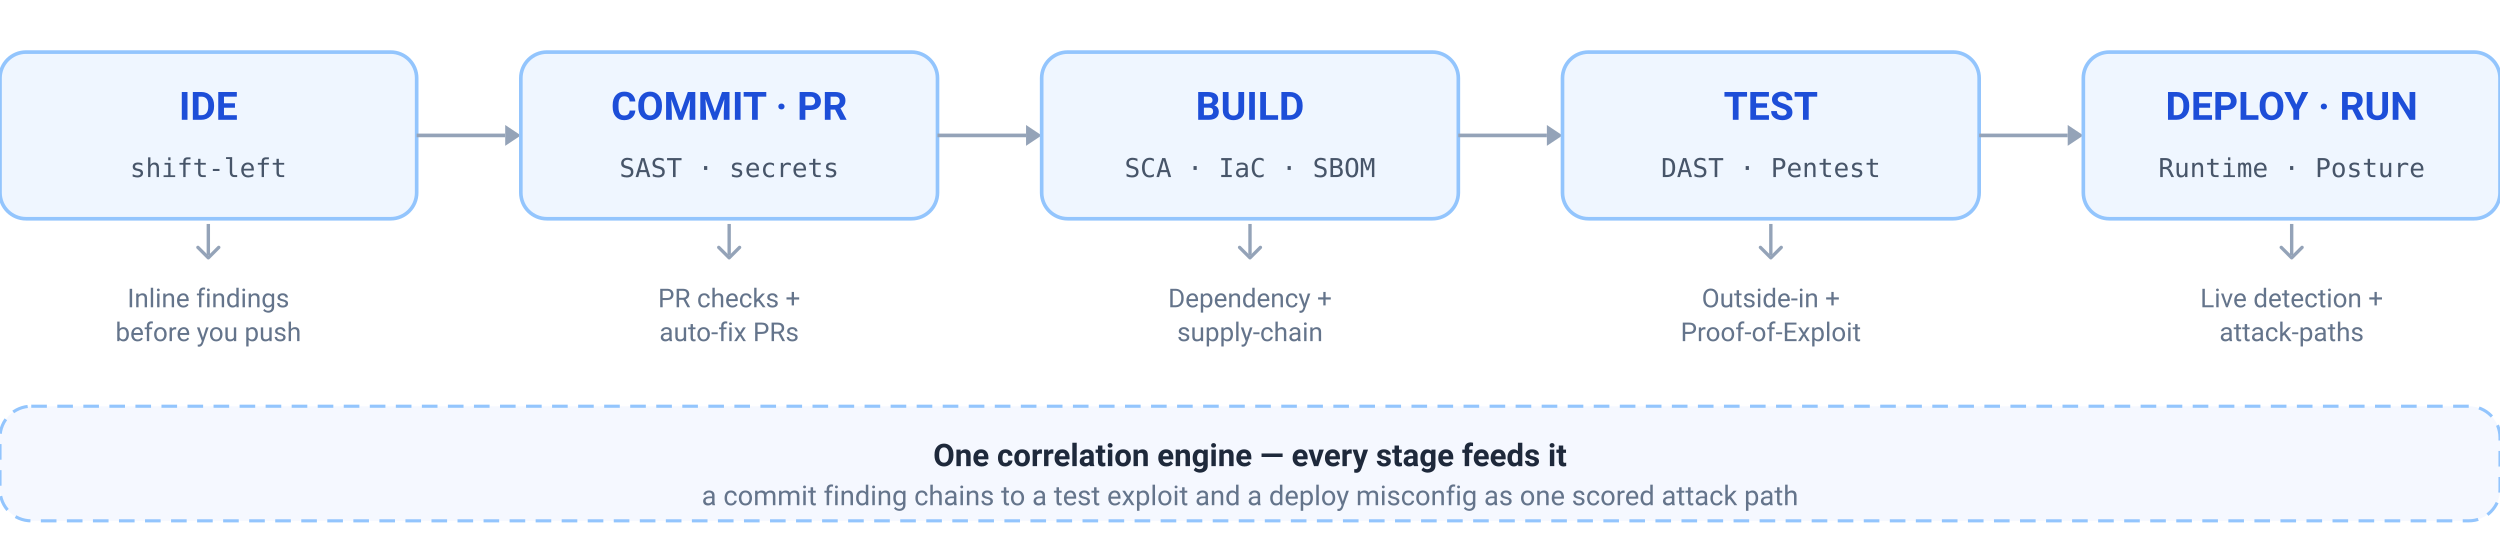
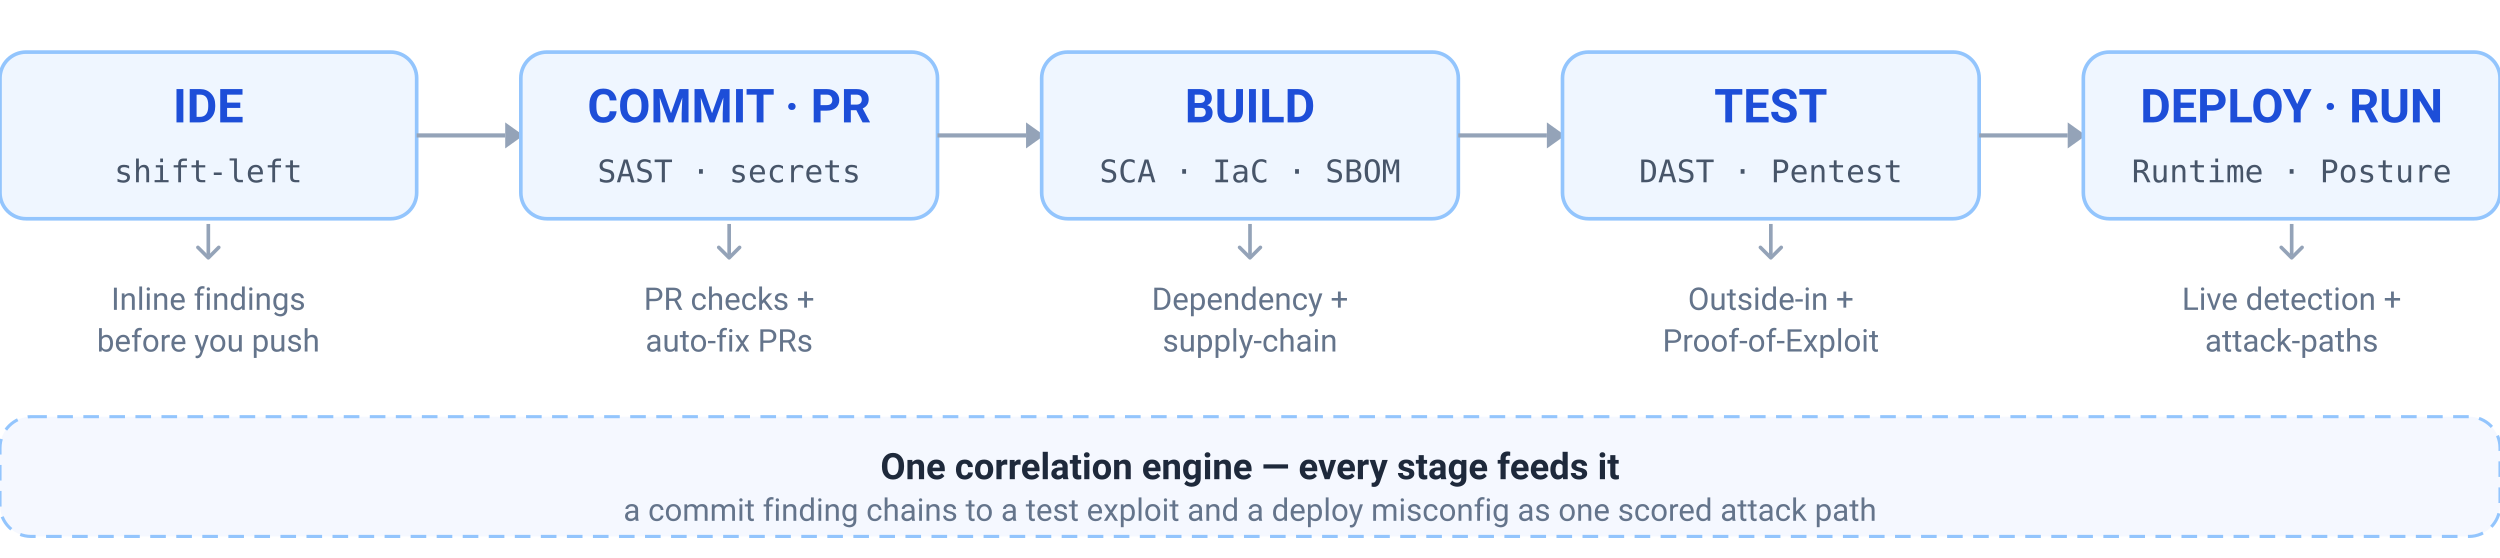
- <svg xmlns="http://www.w3.org/2000/svg" viewBox="0 0 960 210" width="960" height="210" font-family="ui-sans-serif, system-ui, -apple-system, 'Segoe UI', Roboto, sans-serif" role="img" aria-label="BreachLens across the CI/CD pipeline: IDE, Commit and PR, Build, Test, Deploy and Run, all feeding one correlation engine.">
+ <svg xmlns="http://www.w3.org/2000/svg" viewBox="0 0 960 214" width="960" height="214" font-family="ui-sans-serif, system-ui, -apple-system, 'Segoe UI', Roboto, sans-serif" role="img" aria-label="BreachLens across the CI/CD pipeline: IDE, Commit and PR, Build, Test, Deploy and Run, all feeding one correlation engine.">
  <rect x="0" y="20" width="160" height="64" rx="10" fill="#EFF6FF" stroke="#93C5FD" stroke-width="1.4" />
-   <text x="80" y="46" text-anchor="middle" font-size="15" font-weight="700" fill="#1D4ED8">IDE</text>
-   <text x="80" y="68" text-anchor="middle" font-size="10" font-family="ui-monospace, SFMono-Regular, Menlo, monospace" fill="#475569">shift-left</text>
-   <line x1="80" y1="86" x2="80" y2="98" stroke="#94A3B8" stroke-width="1.3" />
-   <path d="M76 95 L80 99 L84 95" fill="none" stroke="#94A3B8" stroke-width="1.3" stroke-linecap="round" stroke-linejoin="round" />
-   <text x="80" y="118" text-anchor="middle" font-size="10" fill="#64748B">Inline findings</text>
-   <text x="80" y="131" text-anchor="middle" font-size="10" fill="#64748B">before you push</text>
-   <line x1="160" y1="52" x2="194" y2="52" stroke="#94A3B8" stroke-width="1.4" />
-   <polygon points="194,48 200,52 194,56" fill="#94A3B8" />
+   <text x="80" y="47" text-anchor="middle" font-size="18" font-weight="700" fill="#1D4ED8">IDE</text>
+   <text x="80" y="70" text-anchor="middle" font-size="12" font-family="ui-monospace, SFMono-Regular, Menlo, monospace" fill="#475569">shift-left</text>
+   <line x1="80" y1="86" x2="80" y2="98" stroke="#94A3B8" stroke-width="1.4" />
+   <path d="M76 95 L80 99 L84 95" fill="none" stroke="#94A3B8" stroke-width="1.4" stroke-linecap="round" stroke-linejoin="round" />
+   <text x="80" y="119" text-anchor="middle" font-size="12" fill="#64748B">Inline findings</text>
+   <text x="80" y="135" text-anchor="middle" font-size="12" fill="#64748B">before you push</text>
+   <line x1="160" y1="52" x2="194" y2="52" stroke="#94A3B8" stroke-width="1.6" />
+   <polygon points="194,47 201,52 194,57" fill="#94A3B8" />
  <rect x="200" y="20" width="160" height="64" rx="10" fill="#EFF6FF" stroke="#93C5FD" stroke-width="1.4" />
-   <text x="280" y="46" text-anchor="middle" font-size="15" font-weight="700" fill="#1D4ED8">COMMIT · PR</text>
-   <text x="280" y="68" text-anchor="middle" font-size="10" font-family="ui-monospace, SFMono-Regular, Menlo, monospace" fill="#475569">SAST · secrets</text>
-   <line x1="280" y1="86" x2="280" y2="98" stroke="#94A3B8" stroke-width="1.3" />
-   <path d="M276 95 L280 99 L284 95" fill="none" stroke="#94A3B8" stroke-width="1.3" stroke-linecap="round" stroke-linejoin="round" />
-   <text x="280" y="118" text-anchor="middle" font-size="10" fill="#64748B">PR checks +</text>
-   <text x="280" y="131" text-anchor="middle" font-size="10" fill="#64748B">auto-fix PRs</text>
-   <line x1="360" y1="52" x2="394" y2="52" stroke="#94A3B8" stroke-width="1.4" />
-   <polygon points="394,48 400,52 394,56" fill="#94A3B8" />
+   <text x="280" y="47" text-anchor="middle" font-size="18" font-weight="700" fill="#1D4ED8">COMMIT · PR</text>
+   <text x="280" y="70" text-anchor="middle" font-size="12" font-family="ui-monospace, SFMono-Regular, Menlo, monospace" fill="#475569">SAST · secrets</text>
+   <line x1="280" y1="86" x2="280" y2="98" stroke="#94A3B8" stroke-width="1.4" />
+   <path d="M276 95 L280 99 L284 95" fill="none" stroke="#94A3B8" stroke-width="1.4" stroke-linecap="round" stroke-linejoin="round" />
+   <text x="280" y="119" text-anchor="middle" font-size="12" fill="#64748B">PR checks +</text>
+   <text x="280" y="135" text-anchor="middle" font-size="12" fill="#64748B">auto-fix PRs</text>
+   <line x1="360" y1="52" x2="394" y2="52" stroke="#94A3B8" stroke-width="1.6" />
+   <polygon points="394,47 401,52 394,57" fill="#94A3B8" />
  <rect x="400" y="20" width="160" height="64" rx="10" fill="#EFF6FF" stroke="#93C5FD" stroke-width="1.4" />
-   <text x="480" y="46" text-anchor="middle" font-size="15" font-weight="700" fill="#1D4ED8">BUILD</text>
-   <text x="480" y="68" text-anchor="middle" font-size="10" font-family="ui-monospace, SFMono-Regular, Menlo, monospace" fill="#475569">SCA · IaC · SBOM</text>
-   <line x1="480" y1="86" x2="480" y2="98" stroke="#94A3B8" stroke-width="1.3" />
-   <path d="M476 95 L480 99 L484 95" fill="none" stroke="#94A3B8" stroke-width="1.3" stroke-linecap="round" stroke-linejoin="round" />
-   <text x="480" y="118" text-anchor="middle" font-size="10" fill="#64748B">Dependency +</text>
-   <text x="480" y="131" text-anchor="middle" font-size="10" fill="#64748B">supply-chain</text>
-   <line x1="560" y1="52" x2="594" y2="52" stroke="#94A3B8" stroke-width="1.4" />
-   <polygon points="594,48 600,52 594,56" fill="#94A3B8" />
+   <text x="480" y="47" text-anchor="middle" font-size="18" font-weight="700" fill="#1D4ED8">BUILD</text>
+   <text x="480" y="70" text-anchor="middle" font-size="12" font-family="ui-monospace, SFMono-Regular, Menlo, monospace" fill="#475569">SCA · IaC · SBOM</text>
+   <line x1="480" y1="86" x2="480" y2="98" stroke="#94A3B8" stroke-width="1.4" />
+   <path d="M476 95 L480 99 L484 95" fill="none" stroke="#94A3B8" stroke-width="1.4" stroke-linecap="round" stroke-linejoin="round" />
+   <text x="480" y="119" text-anchor="middle" font-size="12" fill="#64748B">Dependency +</text>
+   <text x="480" y="135" text-anchor="middle" font-size="12" fill="#64748B">supply-chain</text>
+   <line x1="560" y1="52" x2="594" y2="52" stroke="#94A3B8" stroke-width="1.6" />
+   <polygon points="594,47 601,52 594,57" fill="#94A3B8" />
  <rect x="600" y="20" width="160" height="64" rx="10" fill="#EFF6FF" stroke="#93C5FD" stroke-width="1.4" />
-   <text x="680" y="46" text-anchor="middle" font-size="15" font-weight="700" fill="#1D4ED8">TEST</text>
-   <text x="680" y="68" text-anchor="middle" font-size="10" font-family="ui-monospace, SFMono-Regular, Menlo, monospace" fill="#475569">DAST · Pentest</text>
-   <line x1="680" y1="86" x2="680" y2="98" stroke="#94A3B8" stroke-width="1.3" />
-   <path d="M676 95 L680 99 L684 95" fill="none" stroke="#94A3B8" stroke-width="1.3" stroke-linecap="round" stroke-linejoin="round" />
-   <text x="680" y="118" text-anchor="middle" font-size="10" fill="#64748B">Outside-in +</text>
-   <text x="680" y="131" text-anchor="middle" font-size="10" fill="#64748B">Proof-of-Exploit</text>
-   <line x1="760" y1="52" x2="794" y2="52" stroke="#94A3B8" stroke-width="1.4" />
-   <polygon points="794,48 800,52 794,56" fill="#94A3B8" />
+   <text x="680" y="47" text-anchor="middle" font-size="18" font-weight="700" fill="#1D4ED8">TEST</text>
+   <text x="680" y="70" text-anchor="middle" font-size="12" font-family="ui-monospace, SFMono-Regular, Menlo, monospace" fill="#475569">DAST · Pentest</text>
+   <line x1="680" y1="86" x2="680" y2="98" stroke="#94A3B8" stroke-width="1.4" />
+   <path d="M676 95 L680 99 L684 95" fill="none" stroke="#94A3B8" stroke-width="1.4" stroke-linecap="round" stroke-linejoin="round" />
+   <text x="680" y="119" text-anchor="middle" font-size="12" fill="#64748B">Outside-in +</text>
+   <text x="680" y="135" text-anchor="middle" font-size="12" fill="#64748B">Proof-of-Exploit</text>
+   <line x1="760" y1="52" x2="794" y2="52" stroke="#94A3B8" stroke-width="1.6" />
+   <polygon points="794,47 801,52 794,57" fill="#94A3B8" />
  <rect x="800" y="20" width="160" height="64" rx="10" fill="#EFF6FF" stroke="#93C5FD" stroke-width="1.4" />
-   <text x="880" y="46" text-anchor="middle" font-size="15" font-weight="700" fill="#1D4ED8">DEPLOY · RUN</text>
-   <text x="880" y="68" text-anchor="middle" font-size="10" font-family="ui-monospace, SFMono-Regular, Menlo, monospace" fill="#475569">Runtime · Posture</text>
-   <line x1="880" y1="86" x2="880" y2="98" stroke="#94A3B8" stroke-width="1.3" />
-   <path d="M876 95 L880 99 L884 95" fill="none" stroke="#94A3B8" stroke-width="1.3" stroke-linecap="round" stroke-linejoin="round" />
-   <text x="880" y="118" text-anchor="middle" font-size="10" fill="#64748B">Live detection +</text>
-   <text x="880" y="131" text-anchor="middle" font-size="10" fill="#64748B">attack-paths</text>
-   <rect x="0" y="156" width="960" height="44" rx="12" fill="#F5F8FF" stroke="#93C5FD" stroke-width="1.2" stroke-dasharray="6 4" />
-   <text x="480" y="179" text-anchor="middle" font-size="12" font-weight="600" fill="#1E293B">One correlation engine — every stage feeds it</text>
-   <text x="480" y="194" text-anchor="middle" font-size="10.5" fill="#64748B">a commit finding chains to a test exploit and a deploy misconfig as one scored attack path</text>
+   <text x="880" y="47" text-anchor="middle" font-size="18" font-weight="700" fill="#1D4ED8">DEPLOY · RUN</text>
+   <text x="880" y="70" text-anchor="middle" font-size="12" font-family="ui-monospace, SFMono-Regular, Menlo, monospace" fill="#475569">Runtime · Posture</text>
+   <line x1="880" y1="86" x2="880" y2="98" stroke="#94A3B8" stroke-width="1.4" />
+   <path d="M876 95 L880 99 L884 95" fill="none" stroke="#94A3B8" stroke-width="1.4" stroke-linecap="round" stroke-linejoin="round" />
+   <text x="880" y="119" text-anchor="middle" font-size="12" fill="#64748B">Live detection +</text>
+   <text x="880" y="135" text-anchor="middle" font-size="12" fill="#64748B">attack-paths</text>
+   <rect x="0" y="160" width="960" height="46" rx="12" fill="#F5F8FF" stroke="#93C5FD" stroke-width="1.2" stroke-dasharray="6 4" />
+   <text x="480" y="184" text-anchor="middle" font-size="14" font-weight="600" fill="#1E293B">One correlation engine — every stage feeds it</text>
+   <text x="480" y="200" text-anchor="middle" font-size="12" fill="#64748B">a commit finding chains to a test exploit and a deploy misconfig as one scored attack path</text>
</svg>
